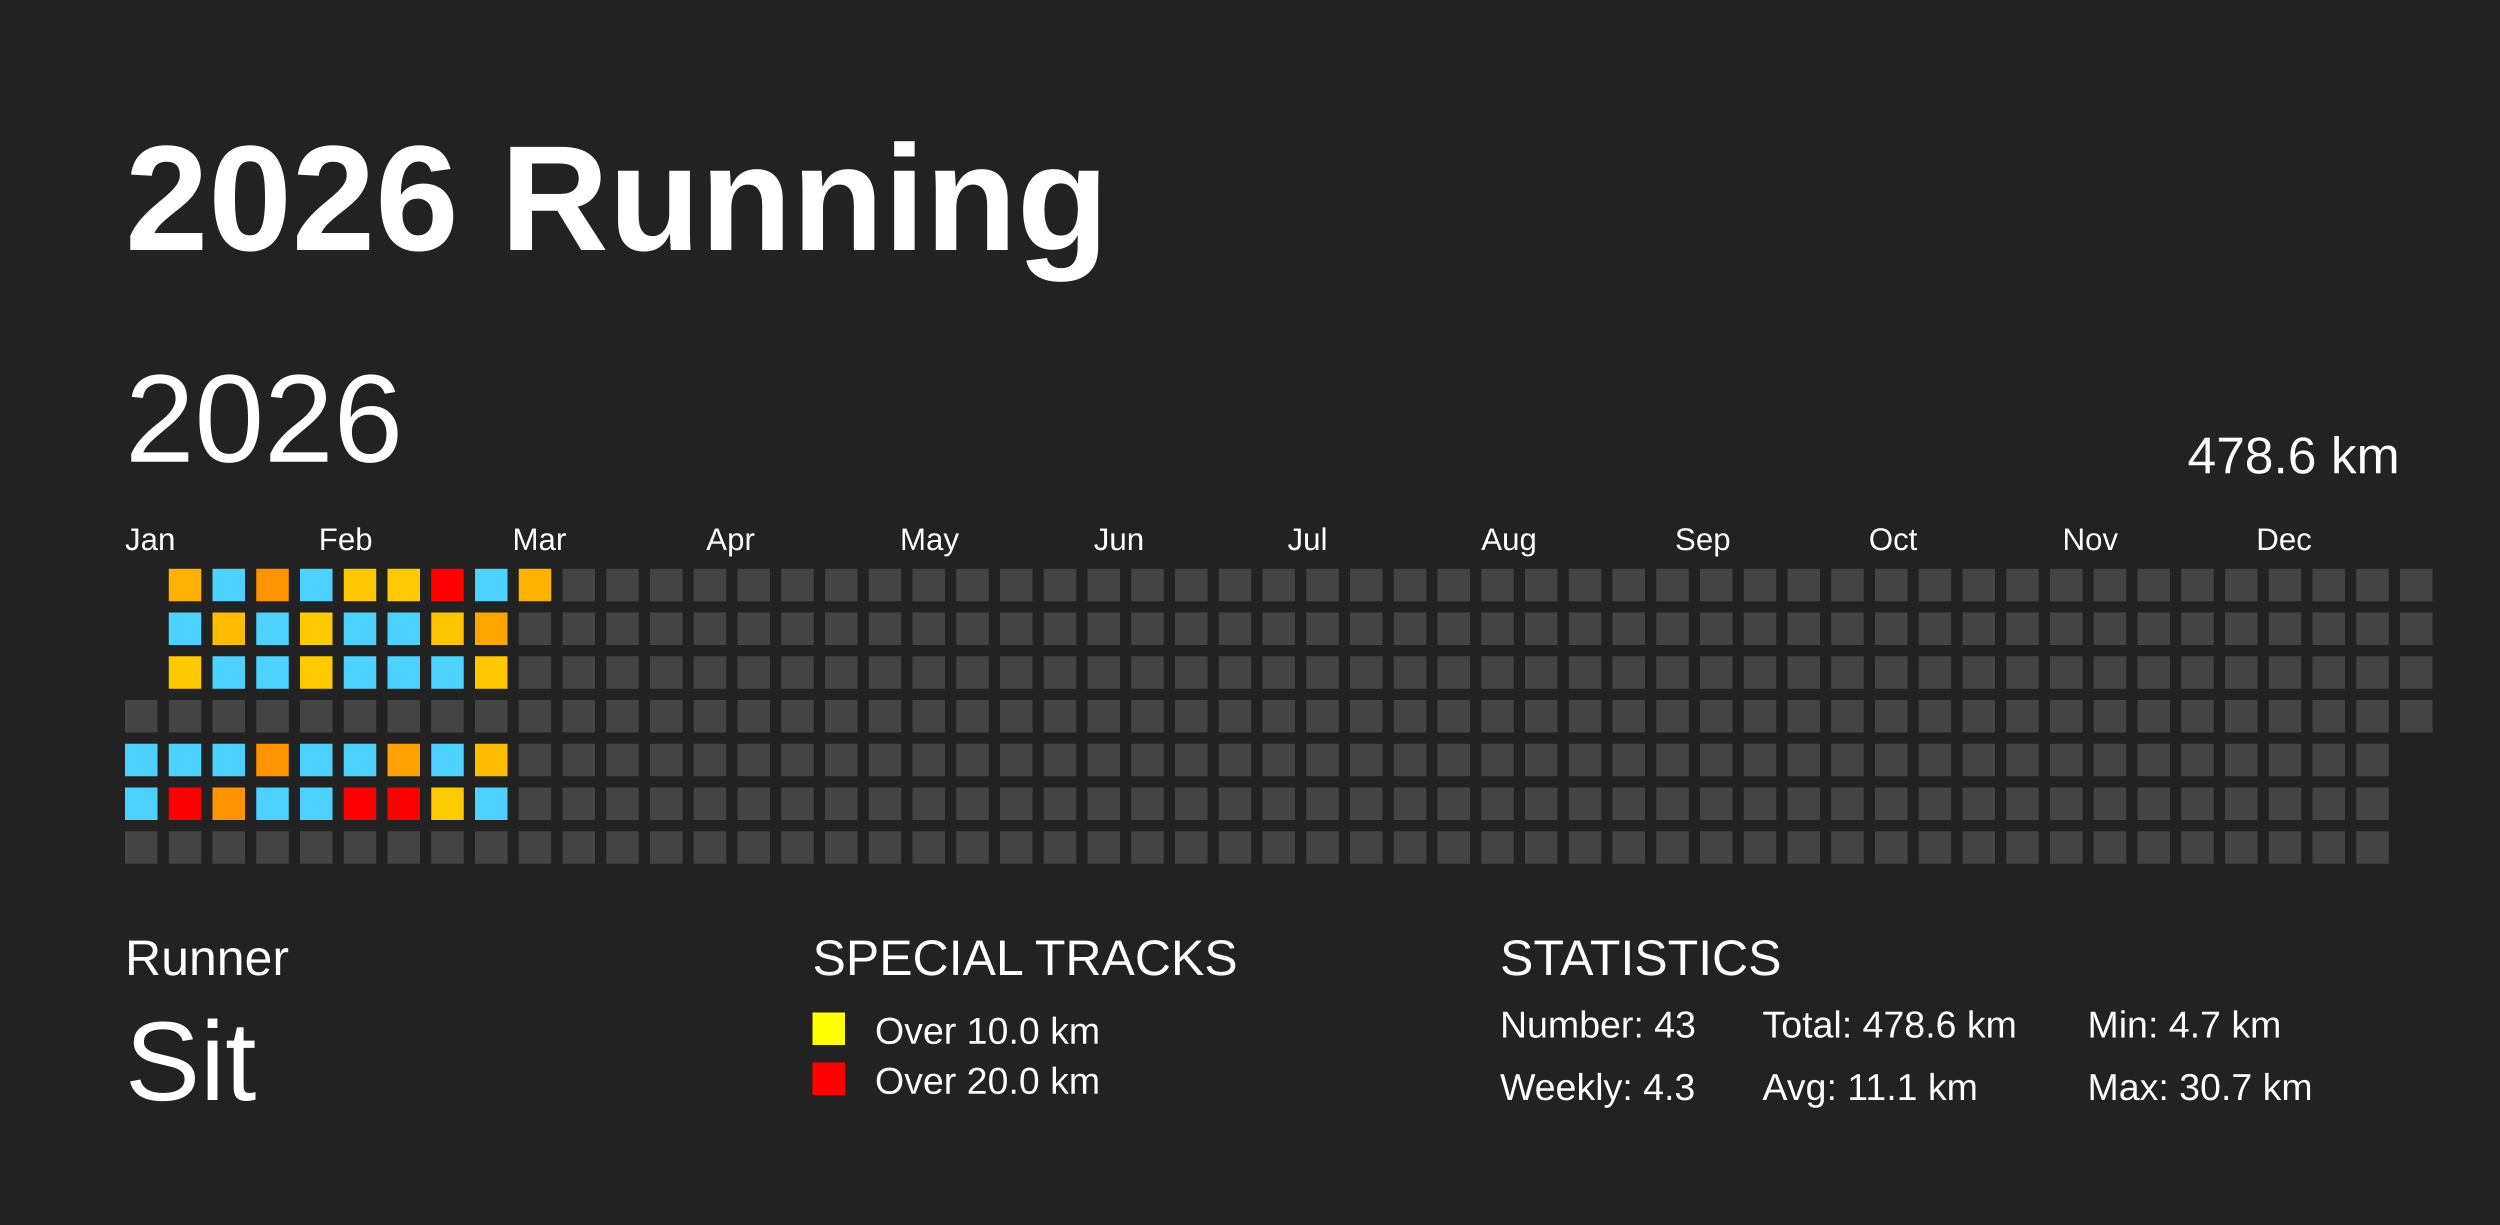
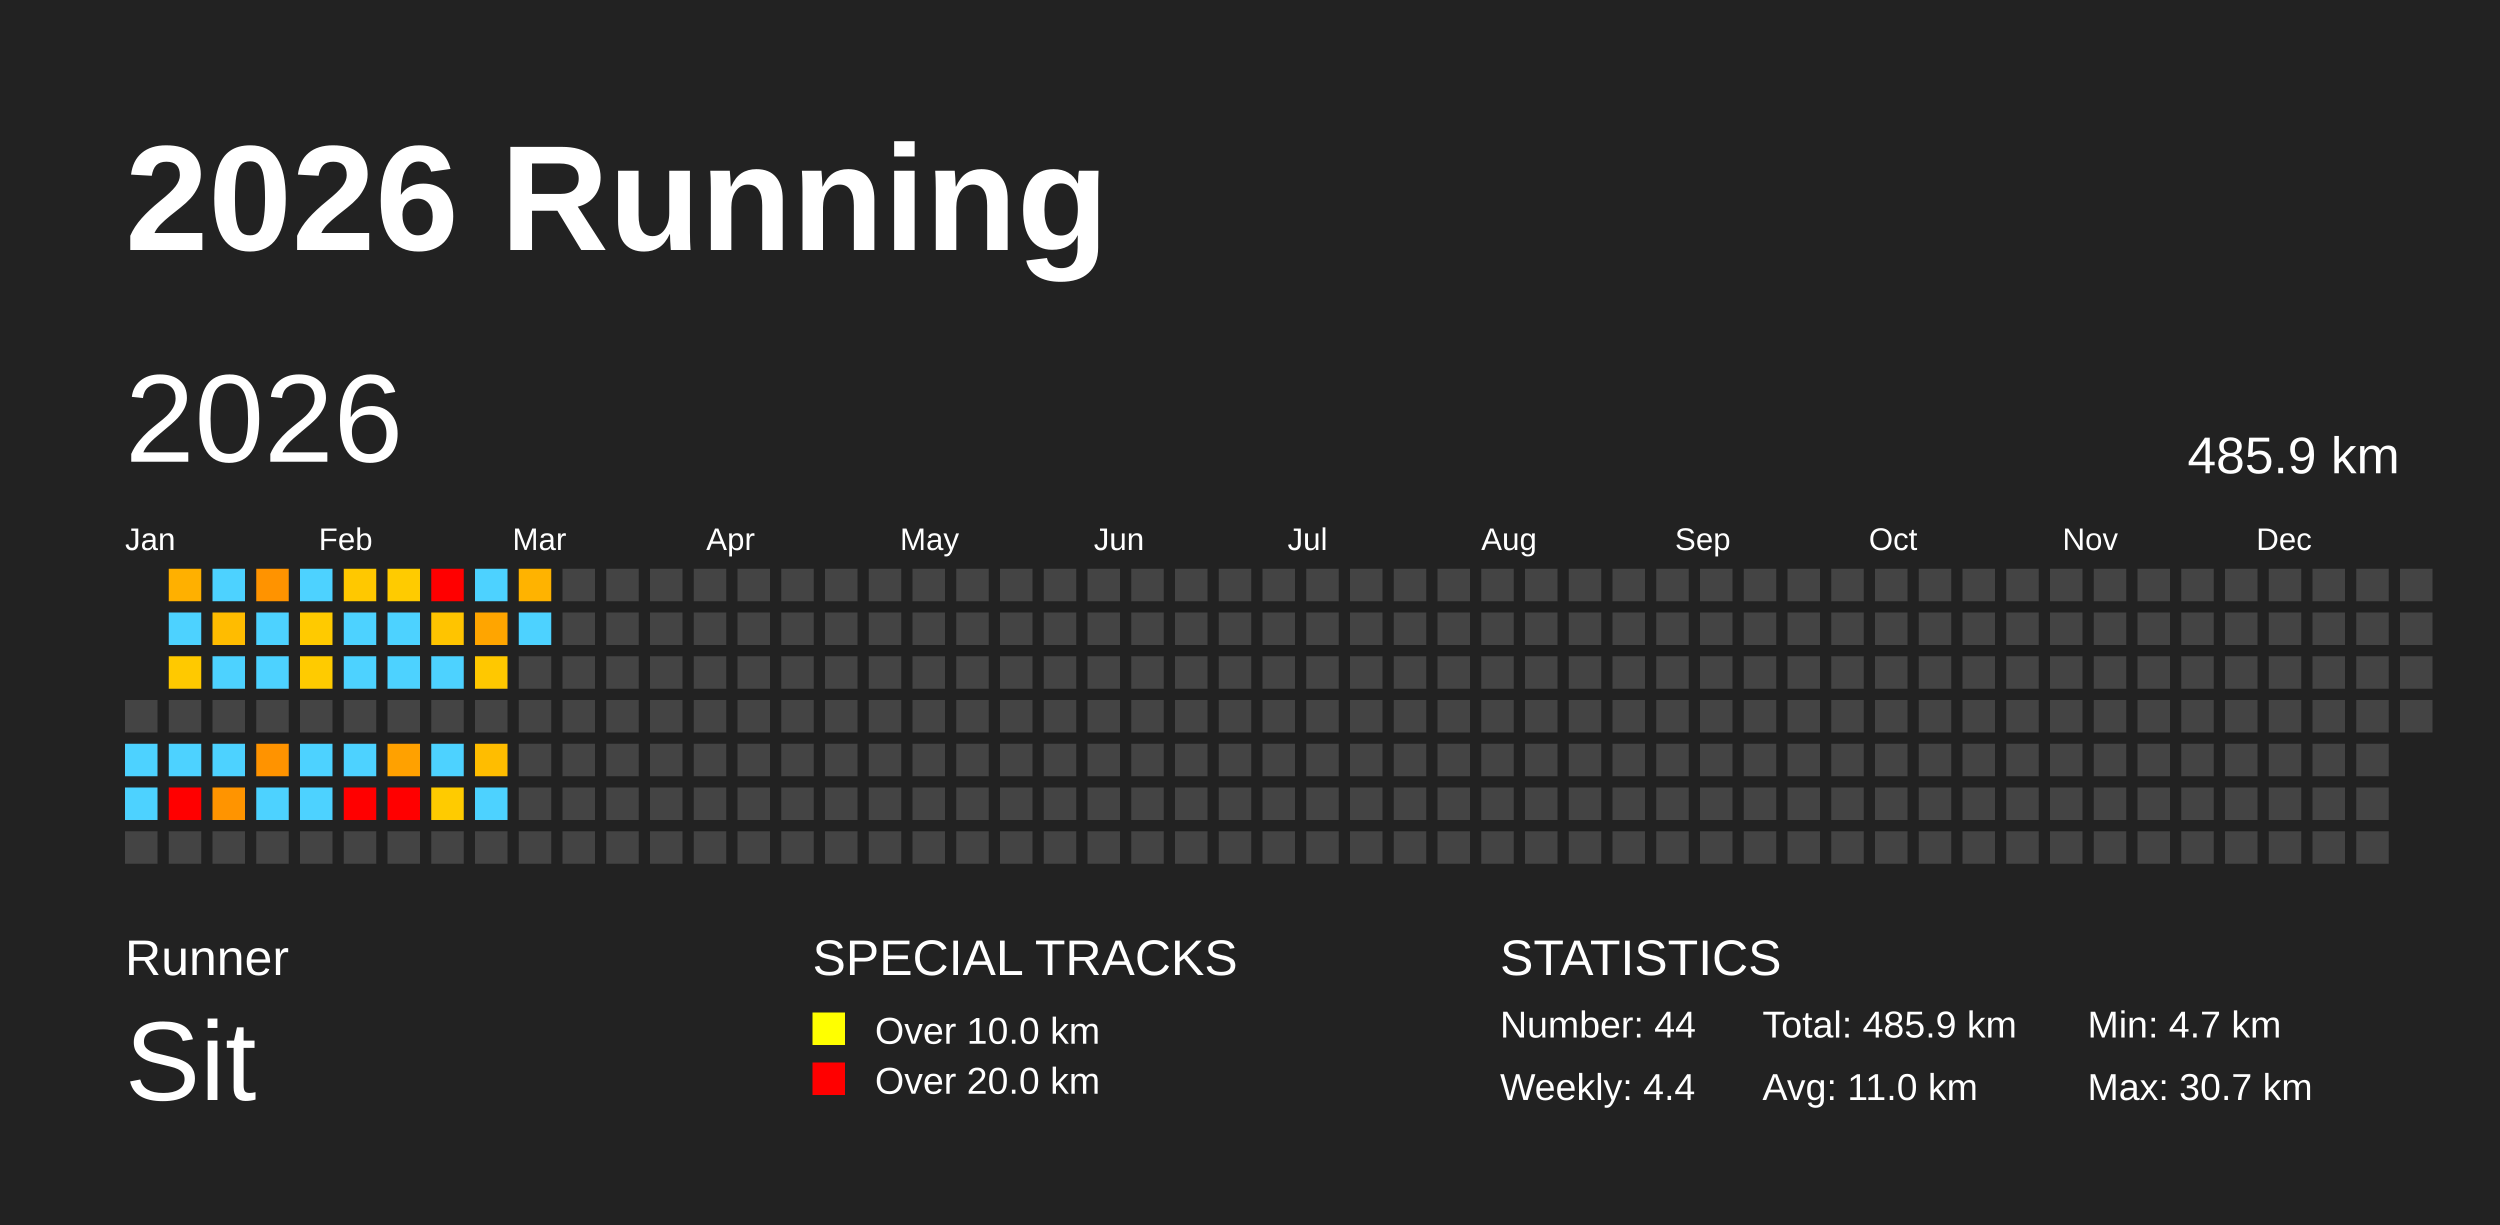
<svg xmlns="http://www.w3.org/2000/svg" baseProfile="full" height="98mm" version="1.1" viewBox="0,0,200,98" width="200mm">
  <defs />
  <rect fill="#222222" height="98" width="200" x="0" y="0" />
  <text fill="#FFFFFF" style="font-size:12px; font-family:Arial; font-weight:bold;" x="10" y="20">2026 Running</text>
  <text fill="#FFFFFF" style="font-size:4px; font-family:Arial" x="10" y="78">Runner</text>
  <text fill="#FFFFFF" style="font-size:9px; font-family:Arial" x="10" y="88">Sit</text>
  <text fill="#FFFFFF" style="font-size:4px; font-family:Arial" x="65" y="78">SPECIAL TRACKS</text>
  <rect fill="yellow" height="2.6" width="2.6" x="65" y="81" />
  <text fill="#FFFFFF" style="font-size:3px; font-family:Arial" x="70" y="83.5">Over 10.0 km</text>
  <rect fill="red" height="2.6" width="2.6" x="65" y="85" />
  <text fill="#FFFFFF" style="font-size:3px; font-family:Arial" x="70" y="87.5">Over 20.0 km</text>
  <text fill="#FFFFFF" style="font-size:4px; font-family:Arial" x="120" y="78">STATISTICS</text>
-   <text fill="#FFFFFF" style="font-size:3px; font-family:Arial" x="120" y="83">Number: 43</text>
-   <text fill="#FFFFFF" style="font-size:3px; font-family:Arial" x="120" y="88">Weekly: 4.3</text>
-   <text fill="#FFFFFF" style="font-size:3px; font-family:Arial" x="141" y="83">Total: 478.6 km</text>
-   <text fill="#FFFFFF" style="font-size:3px; font-family:Arial" x="141" y="88">Avg: 11.1 km</text>
+   <text fill="#FFFFFF" style="font-size:3px; font-family:Arial" x="120" y="83">Number: 44</text>
+   <text fill="#FFFFFF" style="font-size:3px; font-family:Arial" x="120" y="88">Weekly: 4.4</text>
+   <text fill="#FFFFFF" style="font-size:3px; font-family:Arial" x="141" y="83">Total: 485.9 km</text>
+   <text fill="#FFFFFF" style="font-size:3px; font-family:Arial" x="141" y="88">Avg: 11.0 km</text>
  <text fill="#FFFFFF" style="font-size:3px; font-family:Arial" x="167" y="83">Min: 4.7 km</text>
  <text fill="#FFFFFF" style="font-size:3px; font-family:Arial" x="167" y="88">Max: 30.7 km</text>
  <text dominant-baseline="hanging" fill="#FFFFFF" style="font-size:10.0px; font-family:Arial;" x="10" y="30">2026</text>
-   <text dominant-baseline="hanging" fill="#FFFFFF" style="font-size:4.125px; font-family:Arial;" x="175" y="35">478.6 km</text>
+   <text dominant-baseline="hanging" fill="#FFFFFF" style="font-size:4.125px; font-family:Arial;" x="175" y="35">485.9 km</text>
  <text fill="#FFFFFF" style="font-size:2.5px; font-family:Arial" x="10.0" y="44">Jan</text>
  <text fill="#FFFFFF" style="font-size:2.5px; font-family:Arial" x="25.5" y="44">Feb</text>
  <text fill="#FFFFFF" style="font-size:2.5px; font-family:Arial" x="41.0" y="44">Mar</text>
  <text fill="#FFFFFF" style="font-size:2.5px; font-family:Arial" x="56.5" y="44">Apr</text>
  <text fill="#FFFFFF" style="font-size:2.5px; font-family:Arial" x="72.0" y="44">May</text>
  <text fill="#FFFFFF" style="font-size:2.5px; font-family:Arial" x="87.5" y="44">Jun</text>
  <text fill="#FFFFFF" style="font-size:2.5px; font-family:Arial" x="103.0" y="44">Jul</text>
  <text fill="#FFFFFF" style="font-size:2.5px; font-family:Arial" x="118.5" y="44">Aug</text>
  <text fill="#FFFFFF" style="font-size:2.5px; font-family:Arial" x="134.0" y="44">Sep</text>
  <text fill="#FFFFFF" style="font-size:2.5px; font-family:Arial" x="149.5" y="44">Oct</text>
  <text fill="#FFFFFF" style="font-size:2.5px; font-family:Arial" x="165.0" y="44">Nov</text>
  <text fill="#FFFFFF" style="font-size:2.5px; font-family:Arial" x="180.5" y="44">Dec</text>
  <rect fill="#444444" height="2.6" width="2.6" x="10.0" y="56.0" />
  <rect fill="#4dd2ff" height="2.6" width="2.6" x="10.0" y="59.5" />
  <rect fill="#4dd2ff" height="2.6" width="2.6" x="10.0" y="63.0" />
  <rect fill="#444444" height="2.6" width="2.6" x="10.0" y="66.5" />
  <rect fill="#ffb000" height="2.6" width="2.6" x="13.5" y="45.5" />
  <rect fill="#4dd2ff" height="2.6" width="2.6" x="13.5" y="49.0" />
  <rect fill="#ffc900" height="2.6" width="2.6" x="13.5" y="52.5" />
  <rect fill="#444444" height="2.6" width="2.6" x="13.5" y="56.0" />
  <rect fill="#4dd2ff" height="2.6" width="2.6" x="13.5" y="59.5" />
  <rect fill="red" height="2.6" width="2.6" x="13.5" y="63.0" />
  <rect fill="#444444" height="2.6" width="2.6" x="13.5" y="66.5" />
  <rect fill="#4dd2ff" height="2.6" width="2.6" x="17.0" y="45.5" />
  <rect fill="#ffbc00" height="2.6" width="2.6" x="17.0" y="49.0" />
  <rect fill="#4dd2ff" height="2.6" width="2.6" x="17.0" y="52.5" />
  <rect fill="#444444" height="2.6" width="2.6" x="17.0" y="56.0" />
  <rect fill="#4dd2ff" height="2.6" width="2.6" x="17.0" y="59.5" />
  <rect fill="#ff9400" height="2.6" width="2.6" x="17.0" y="63.0" />
  <rect fill="#444444" height="2.6" width="2.6" x="17.0" y="66.5" />
  <rect fill="#ff9300" height="2.6" width="2.6" x="20.5" y="45.5" />
  <rect fill="#4dd2ff" height="2.6" width="2.6" x="20.5" y="49.0" />
  <rect fill="#4dd2ff" height="2.6" width="2.6" x="20.5" y="52.5" />
  <rect fill="#444444" height="2.6" width="2.6" x="20.5" y="56.0" />
  <rect fill="#ff9300" height="2.6" width="2.6" x="20.5" y="59.5" />
  <rect fill="#4dd2ff" height="2.6" width="2.6" x="20.5" y="63.0" />
  <rect fill="#444444" height="2.6" width="2.6" x="20.5" y="66.5" />
  <rect fill="#4dd2ff" height="2.6" width="2.6" x="24.0" y="45.5" />
  <rect fill="#ffca00" height="2.6" width="2.6" x="24.0" y="49.0" />
  <rect fill="#ffcb00" height="2.6" width="2.6" x="24.0" y="52.5" />
  <rect fill="#444444" height="2.6" width="2.6" x="24.0" y="56.0" />
  <rect fill="#4dd2ff" height="2.6" width="2.6" x="24.0" y="59.5" />
  <rect fill="#4dd2ff" height="2.6" width="2.6" x="24.0" y="63.0" />
  <rect fill="#444444" height="2.6" width="2.6" x="24.0" y="66.5" />
  <rect fill="#ffc800" height="2.6" width="2.6" x="27.5" y="45.5" />
  <rect fill="#4dd2ff" height="2.6" width="2.6" x="27.5" y="49.0" />
  <rect fill="#4dd2ff" height="2.6" width="2.6" x="27.5" y="52.5" />
  <rect fill="#444444" height="2.6" width="2.6" x="27.5" y="56.0" />
  <rect fill="#4dd2ff" height="2.6" width="2.6" x="27.5" y="59.5" />
  <rect fill="red" height="2.6" width="2.6" x="27.5" y="63.0" />
  <rect fill="#444444" height="2.6" width="2.6" x="27.5" y="66.5" />
  <rect fill="#ffcb00" height="2.6" width="2.6" x="31.0" y="45.5" />
  <rect fill="#4dd2ff" height="2.6" width="2.6" x="31.0" y="49.0" />
  <rect fill="#4dd2ff" height="2.6" width="2.6" x="31.0" y="52.5" />
  <rect fill="#444444" height="2.6" width="2.6" x="31.0" y="56.0" />
  <rect fill="#ffa100" height="2.6" width="2.6" x="31.0" y="59.5" />
  <rect fill="red" height="2.6" width="2.6" x="31.0" y="63.0" />
  <rect fill="#444444" height="2.6" width="2.6" x="31.0" y="66.5" />
  <rect fill="red" height="2.6" width="2.6" x="34.5" y="45.5" />
  <rect fill="#ffc400" height="2.6" width="2.6" x="34.5" y="49.0" />
  <rect fill="#4dd2ff" height="2.6" width="2.6" x="34.5" y="52.5" />
  <rect fill="#444444" height="2.6" width="2.6" x="34.5" y="56.0" />
  <rect fill="#4dd2ff" height="2.6" width="2.6" x="34.5" y="59.5" />
  <rect fill="#ffcb00" height="2.6" width="2.6" x="34.5" y="63.0" />
  <rect fill="#444444" height="2.6" width="2.6" x="34.5" y="66.5" />
  <rect fill="#4dd2ff" height="2.6" width="2.6" x="38.0" y="45.5" />
  <rect fill="#ffa500" height="2.6" width="2.6" x="38.0" y="49.0" />
  <rect fill="#ffc800" height="2.6" width="2.6" x="38.0" y="52.5" />
  <rect fill="#444444" height="2.6" width="2.6" x="38.0" y="56.0" />
  <rect fill="#ffbd00" height="2.6" width="2.6" x="38.0" y="59.5" />
  <rect fill="#4dd2ff" height="2.6" width="2.6" x="38.0" y="63.0" />
  <rect fill="#444444" height="2.6" width="2.6" x="38.0" y="66.5" />
  <rect fill="#ffb300" height="2.6" width="2.6" x="41.5" y="45.5" />
-   <rect fill="#444444" height="2.6" width="2.6" x="41.5" y="49.0" />
+   <rect fill="#4dd2ff" height="2.6" width="2.6" x="41.5" y="49.0" />
  <rect fill="#444444" height="2.6" width="2.6" x="41.5" y="52.5" />
  <rect fill="#444444" height="2.6" width="2.6" x="41.5" y="56.0" />
  <rect fill="#444444" height="2.6" width="2.6" x="41.5" y="59.5" />
  <rect fill="#444444" height="2.6" width="2.6" x="41.5" y="63.0" />
  <rect fill="#444444" height="2.6" width="2.6" x="41.5" y="66.5" />
  <rect fill="#444444" height="2.6" width="2.6" x="45.0" y="45.5" />
  <rect fill="#444444" height="2.6" width="2.6" x="45.0" y="49.0" />
  <rect fill="#444444" height="2.6" width="2.6" x="45.0" y="52.5" />
  <rect fill="#444444" height="2.6" width="2.6" x="45.0" y="56.0" />
  <rect fill="#444444" height="2.6" width="2.6" x="45.0" y="59.5" />
  <rect fill="#444444" height="2.6" width="2.6" x="45.0" y="63.0" />
  <rect fill="#444444" height="2.6" width="2.6" x="45.0" y="66.5" />
  <rect fill="#444444" height="2.6" width="2.6" x="48.5" y="45.5" />
  <rect fill="#444444" height="2.6" width="2.6" x="48.5" y="49.0" />
  <rect fill="#444444" height="2.6" width="2.6" x="48.5" y="52.5" />
  <rect fill="#444444" height="2.6" width="2.6" x="48.5" y="56.0" />
  <rect fill="#444444" height="2.6" width="2.6" x="48.5" y="59.5" />
  <rect fill="#444444" height="2.6" width="2.6" x="48.5" y="63.0" />
  <rect fill="#444444" height="2.6" width="2.6" x="48.5" y="66.5" />
  <rect fill="#444444" height="2.6" width="2.6" x="52.0" y="45.5" />
  <rect fill="#444444" height="2.6" width="2.6" x="52.0" y="49.0" />
  <rect fill="#444444" height="2.6" width="2.6" x="52.0" y="52.5" />
  <rect fill="#444444" height="2.6" width="2.6" x="52.0" y="56.0" />
  <rect fill="#444444" height="2.6" width="2.6" x="52.0" y="59.5" />
  <rect fill="#444444" height="2.6" width="2.6" x="52.0" y="63.0" />
  <rect fill="#444444" height="2.6" width="2.6" x="52.0" y="66.5" />
  <rect fill="#444444" height="2.6" width="2.6" x="55.5" y="45.5" />
  <rect fill="#444444" height="2.6" width="2.6" x="55.5" y="49.0" />
  <rect fill="#444444" height="2.6" width="2.6" x="55.5" y="52.5" />
  <rect fill="#444444" height="2.6" width="2.6" x="55.5" y="56.0" />
  <rect fill="#444444" height="2.6" width="2.6" x="55.5" y="59.5" />
  <rect fill="#444444" height="2.6" width="2.6" x="55.5" y="63.0" />
  <rect fill="#444444" height="2.6" width="2.6" x="55.5" y="66.5" />
  <rect fill="#444444" height="2.6" width="2.6" x="59.0" y="45.5" />
  <rect fill="#444444" height="2.6" width="2.6" x="59.0" y="49.0" />
  <rect fill="#444444" height="2.6" width="2.6" x="59.0" y="52.5" />
  <rect fill="#444444" height="2.6" width="2.6" x="59.0" y="56.0" />
  <rect fill="#444444" height="2.6" width="2.6" x="59.0" y="59.5" />
  <rect fill="#444444" height="2.6" width="2.6" x="59.0" y="63.0" />
  <rect fill="#444444" height="2.6" width="2.6" x="59.0" y="66.5" />
  <rect fill="#444444" height="2.6" width="2.6" x="62.5" y="45.5" />
  <rect fill="#444444" height="2.6" width="2.6" x="62.5" y="49.0" />
  <rect fill="#444444" height="2.6" width="2.6" x="62.5" y="52.5" />
  <rect fill="#444444" height="2.6" width="2.6" x="62.5" y="56.0" />
  <rect fill="#444444" height="2.6" width="2.6" x="62.5" y="59.5" />
  <rect fill="#444444" height="2.6" width="2.6" x="62.5" y="63.0" />
  <rect fill="#444444" height="2.6" width="2.6" x="62.5" y="66.5" />
  <rect fill="#444444" height="2.6" width="2.6" x="66.0" y="45.5" />
  <rect fill="#444444" height="2.6" width="2.6" x="66.0" y="49.0" />
  <rect fill="#444444" height="2.6" width="2.6" x="66.0" y="52.5" />
  <rect fill="#444444" height="2.6" width="2.6" x="66.0" y="56.0" />
  <rect fill="#444444" height="2.6" width="2.6" x="66.0" y="59.5" />
  <rect fill="#444444" height="2.6" width="2.6" x="66.0" y="63.0" />
  <rect fill="#444444" height="2.6" width="2.6" x="66.0" y="66.5" />
  <rect fill="#444444" height="2.6" width="2.6" x="69.5" y="45.5" />
  <rect fill="#444444" height="2.6" width="2.6" x="69.5" y="49.0" />
  <rect fill="#444444" height="2.6" width="2.6" x="69.5" y="52.5" />
  <rect fill="#444444" height="2.6" width="2.6" x="69.5" y="56.0" />
  <rect fill="#444444" height="2.6" width="2.6" x="69.5" y="59.5" />
  <rect fill="#444444" height="2.6" width="2.6" x="69.5" y="63.0" />
  <rect fill="#444444" height="2.6" width="2.6" x="69.5" y="66.5" />
  <rect fill="#444444" height="2.6" width="2.6" x="73.0" y="45.5" />
  <rect fill="#444444" height="2.6" width="2.6" x="73.0" y="49.0" />
  <rect fill="#444444" height="2.6" width="2.6" x="73.0" y="52.5" />
  <rect fill="#444444" height="2.6" width="2.6" x="73.0" y="56.0" />
  <rect fill="#444444" height="2.6" width="2.6" x="73.0" y="59.5" />
  <rect fill="#444444" height="2.6" width="2.6" x="73.0" y="63.0" />
  <rect fill="#444444" height="2.6" width="2.6" x="73.0" y="66.5" />
  <rect fill="#444444" height="2.6" width="2.6" x="76.5" y="45.5" />
  <rect fill="#444444" height="2.6" width="2.6" x="76.5" y="49.0" />
  <rect fill="#444444" height="2.6" width="2.6" x="76.5" y="52.5" />
  <rect fill="#444444" height="2.6" width="2.6" x="76.5" y="56.0" />
  <rect fill="#444444" height="2.6" width="2.6" x="76.5" y="59.5" />
  <rect fill="#444444" height="2.6" width="2.6" x="76.5" y="63.0" />
  <rect fill="#444444" height="2.6" width="2.6" x="76.5" y="66.5" />
  <rect fill="#444444" height="2.6" width="2.6" x="80.0" y="45.5" />
  <rect fill="#444444" height="2.6" width="2.6" x="80.0" y="49.0" />
  <rect fill="#444444" height="2.6" width="2.6" x="80.0" y="52.5" />
  <rect fill="#444444" height="2.6" width="2.6" x="80.0" y="56.0" />
  <rect fill="#444444" height="2.6" width="2.6" x="80.0" y="59.5" />
  <rect fill="#444444" height="2.6" width="2.6" x="80.0" y="63.0" />
  <rect fill="#444444" height="2.6" width="2.6" x="80.0" y="66.5" />
  <rect fill="#444444" height="2.6" width="2.6" x="83.5" y="45.5" />
  <rect fill="#444444" height="2.6" width="2.6" x="83.5" y="49.0" />
  <rect fill="#444444" height="2.6" width="2.6" x="83.5" y="52.5" />
  <rect fill="#444444" height="2.6" width="2.6" x="83.5" y="56.0" />
  <rect fill="#444444" height="2.6" width="2.6" x="83.5" y="59.5" />
  <rect fill="#444444" height="2.6" width="2.6" x="83.5" y="63.0" />
  <rect fill="#444444" height="2.6" width="2.6" x="83.5" y="66.5" />
  <rect fill="#444444" height="2.6" width="2.6" x="87.0" y="45.5" />
  <rect fill="#444444" height="2.6" width="2.6" x="87.0" y="49.0" />
  <rect fill="#444444" height="2.6" width="2.6" x="87.0" y="52.5" />
  <rect fill="#444444" height="2.6" width="2.6" x="87.0" y="56.0" />
  <rect fill="#444444" height="2.6" width="2.6" x="87.0" y="59.5" />
  <rect fill="#444444" height="2.6" width="2.6" x="87.0" y="63.0" />
  <rect fill="#444444" height="2.6" width="2.6" x="87.0" y="66.5" />
  <rect fill="#444444" height="2.6" width="2.6" x="90.5" y="45.5" />
  <rect fill="#444444" height="2.6" width="2.6" x="90.5" y="49.0" />
  <rect fill="#444444" height="2.6" width="2.6" x="90.5" y="52.5" />
  <rect fill="#444444" height="2.6" width="2.6" x="90.5" y="56.0" />
  <rect fill="#444444" height="2.6" width="2.6" x="90.5" y="59.5" />
  <rect fill="#444444" height="2.6" width="2.6" x="90.5" y="63.0" />
  <rect fill="#444444" height="2.6" width="2.6" x="90.5" y="66.5" />
  <rect fill="#444444" height="2.6" width="2.6" x="94.0" y="45.5" />
  <rect fill="#444444" height="2.6" width="2.6" x="94.0" y="49.0" />
  <rect fill="#444444" height="2.6" width="2.6" x="94.0" y="52.5" />
  <rect fill="#444444" height="2.6" width="2.6" x="94.0" y="56.0" />
  <rect fill="#444444" height="2.6" width="2.6" x="94.0" y="59.5" />
  <rect fill="#444444" height="2.6" width="2.6" x="94.0" y="63.0" />
  <rect fill="#444444" height="2.6" width="2.6" x="94.0" y="66.5" />
  <rect fill="#444444" height="2.6" width="2.6" x="97.5" y="45.5" />
  <rect fill="#444444" height="2.6" width="2.6" x="97.5" y="49.0" />
  <rect fill="#444444" height="2.6" width="2.6" x="97.5" y="52.5" />
  <rect fill="#444444" height="2.6" width="2.6" x="97.5" y="56.0" />
  <rect fill="#444444" height="2.6" width="2.6" x="97.5" y="59.5" />
  <rect fill="#444444" height="2.6" width="2.6" x="97.5" y="63.0" />
  <rect fill="#444444" height="2.6" width="2.6" x="97.5" y="66.5" />
  <rect fill="#444444" height="2.6" width="2.6" x="101.0" y="45.5" />
  <rect fill="#444444" height="2.6" width="2.6" x="101.0" y="49.0" />
  <rect fill="#444444" height="2.6" width="2.6" x="101.0" y="52.5" />
  <rect fill="#444444" height="2.6" width="2.6" x="101.0" y="56.0" />
  <rect fill="#444444" height="2.6" width="2.6" x="101.0" y="59.5" />
  <rect fill="#444444" height="2.6" width="2.6" x="101.0" y="63.0" />
  <rect fill="#444444" height="2.6" width="2.6" x="101.0" y="66.5" />
  <rect fill="#444444" height="2.6" width="2.6" x="104.5" y="45.5" />
  <rect fill="#444444" height="2.6" width="2.6" x="104.5" y="49.0" />
  <rect fill="#444444" height="2.6" width="2.6" x="104.5" y="52.5" />
  <rect fill="#444444" height="2.6" width="2.6" x="104.5" y="56.0" />
  <rect fill="#444444" height="2.6" width="2.6" x="104.5" y="59.5" />
  <rect fill="#444444" height="2.6" width="2.6" x="104.5" y="63.0" />
  <rect fill="#444444" height="2.6" width="2.6" x="104.5" y="66.5" />
  <rect fill="#444444" height="2.6" width="2.6" x="108.0" y="45.5" />
  <rect fill="#444444" height="2.6" width="2.6" x="108.0" y="49.0" />
  <rect fill="#444444" height="2.6" width="2.6" x="108.0" y="52.5" />
  <rect fill="#444444" height="2.6" width="2.6" x="108.0" y="56.0" />
  <rect fill="#444444" height="2.6" width="2.6" x="108.0" y="59.5" />
  <rect fill="#444444" height="2.6" width="2.6" x="108.0" y="63.0" />
  <rect fill="#444444" height="2.6" width="2.6" x="108.0" y="66.5" />
  <rect fill="#444444" height="2.6" width="2.6" x="111.5" y="45.5" />
  <rect fill="#444444" height="2.6" width="2.6" x="111.5" y="49.0" />
  <rect fill="#444444" height="2.6" width="2.6" x="111.5" y="52.5" />
  <rect fill="#444444" height="2.6" width="2.6" x="111.5" y="56.0" />
  <rect fill="#444444" height="2.6" width="2.6" x="111.5" y="59.5" />
  <rect fill="#444444" height="2.6" width="2.6" x="111.5" y="63.0" />
  <rect fill="#444444" height="2.6" width="2.6" x="111.5" y="66.5" />
  <rect fill="#444444" height="2.6" width="2.6" x="115.0" y="45.5" />
  <rect fill="#444444" height="2.6" width="2.6" x="115.0" y="49.0" />
  <rect fill="#444444" height="2.6" width="2.6" x="115.0" y="52.5" />
  <rect fill="#444444" height="2.6" width="2.6" x="115.0" y="56.0" />
  <rect fill="#444444" height="2.6" width="2.6" x="115.0" y="59.5" />
  <rect fill="#444444" height="2.6" width="2.6" x="115.0" y="63.0" />
  <rect fill="#444444" height="2.6" width="2.6" x="115.0" y="66.5" />
  <rect fill="#444444" height="2.6" width="2.6" x="118.5" y="45.5" />
  <rect fill="#444444" height="2.6" width="2.6" x="118.5" y="49.0" />
  <rect fill="#444444" height="2.6" width="2.6" x="118.5" y="52.5" />
  <rect fill="#444444" height="2.6" width="2.6" x="118.5" y="56.0" />
  <rect fill="#444444" height="2.6" width="2.6" x="118.5" y="59.5" />
  <rect fill="#444444" height="2.6" width="2.6" x="118.5" y="63.0" />
  <rect fill="#444444" height="2.6" width="2.6" x="118.5" y="66.5" />
  <rect fill="#444444" height="2.6" width="2.6" x="122.0" y="45.5" />
  <rect fill="#444444" height="2.6" width="2.6" x="122.0" y="49.0" />
  <rect fill="#444444" height="2.6" width="2.6" x="122.0" y="52.5" />
  <rect fill="#444444" height="2.6" width="2.6" x="122.0" y="56.0" />
  <rect fill="#444444" height="2.6" width="2.6" x="122.0" y="59.5" />
  <rect fill="#444444" height="2.6" width="2.6" x="122.0" y="63.0" />
  <rect fill="#444444" height="2.6" width="2.6" x="122.0" y="66.5" />
  <rect fill="#444444" height="2.6" width="2.6" x="125.5" y="45.5" />
  <rect fill="#444444" height="2.6" width="2.6" x="125.5" y="49.0" />
  <rect fill="#444444" height="2.6" width="2.6" x="125.5" y="52.5" />
  <rect fill="#444444" height="2.6" width="2.6" x="125.5" y="56.0" />
  <rect fill="#444444" height="2.6" width="2.6" x="125.5" y="59.5" />
  <rect fill="#444444" height="2.6" width="2.6" x="125.5" y="63.0" />
  <rect fill="#444444" height="2.6" width="2.6" x="125.5" y="66.5" />
  <rect fill="#444444" height="2.6" width="2.6" x="129.0" y="45.5" />
  <rect fill="#444444" height="2.6" width="2.6" x="129.0" y="49.0" />
  <rect fill="#444444" height="2.6" width="2.6" x="129.0" y="52.5" />
  <rect fill="#444444" height="2.6" width="2.6" x="129.0" y="56.0" />
  <rect fill="#444444" height="2.6" width="2.6" x="129.0" y="59.5" />
  <rect fill="#444444" height="2.6" width="2.6" x="129.0" y="63.0" />
  <rect fill="#444444" height="2.6" width="2.6" x="129.0" y="66.5" />
  <rect fill="#444444" height="2.6" width="2.6" x="132.5" y="45.5" />
  <rect fill="#444444" height="2.6" width="2.6" x="132.5" y="49.0" />
  <rect fill="#444444" height="2.6" width="2.6" x="132.5" y="52.5" />
  <rect fill="#444444" height="2.6" width="2.6" x="132.5" y="56.0" />
  <rect fill="#444444" height="2.6" width="2.6" x="132.5" y="59.5" />
  <rect fill="#444444" height="2.6" width="2.6" x="132.5" y="63.0" />
  <rect fill="#444444" height="2.6" width="2.6" x="132.5" y="66.5" />
  <rect fill="#444444" height="2.6" width="2.6" x="136.0" y="45.5" />
  <rect fill="#444444" height="2.6" width="2.6" x="136.0" y="49.0" />
  <rect fill="#444444" height="2.6" width="2.6" x="136.0" y="52.5" />
  <rect fill="#444444" height="2.6" width="2.6" x="136.0" y="56.0" />
  <rect fill="#444444" height="2.6" width="2.6" x="136.0" y="59.5" />
  <rect fill="#444444" height="2.6" width="2.6" x="136.0" y="63.0" />
  <rect fill="#444444" height="2.6" width="2.6" x="136.0" y="66.5" />
  <rect fill="#444444" height="2.6" width="2.6" x="139.5" y="45.5" />
  <rect fill="#444444" height="2.6" width="2.6" x="139.5" y="49.0" />
  <rect fill="#444444" height="2.6" width="2.6" x="139.5" y="52.5" />
  <rect fill="#444444" height="2.6" width="2.6" x="139.5" y="56.0" />
  <rect fill="#444444" height="2.6" width="2.6" x="139.5" y="59.5" />
  <rect fill="#444444" height="2.6" width="2.6" x="139.5" y="63.0" />
  <rect fill="#444444" height="2.6" width="2.6" x="139.5" y="66.5" />
  <rect fill="#444444" height="2.6" width="2.6" x="143.0" y="45.5" />
  <rect fill="#444444" height="2.6" width="2.6" x="143.0" y="49.0" />
  <rect fill="#444444" height="2.6" width="2.6" x="143.0" y="52.5" />
  <rect fill="#444444" height="2.6" width="2.6" x="143.0" y="56.0" />
  <rect fill="#444444" height="2.6" width="2.6" x="143.0" y="59.5" />
  <rect fill="#444444" height="2.6" width="2.6" x="143.0" y="63.0" />
  <rect fill="#444444" height="2.6" width="2.6" x="143.0" y="66.5" />
  <rect fill="#444444" height="2.6" width="2.6" x="146.5" y="45.5" />
  <rect fill="#444444" height="2.6" width="2.6" x="146.5" y="49.0" />
  <rect fill="#444444" height="2.6" width="2.6" x="146.5" y="52.5" />
  <rect fill="#444444" height="2.6" width="2.6" x="146.5" y="56.0" />
  <rect fill="#444444" height="2.6" width="2.6" x="146.5" y="59.5" />
  <rect fill="#444444" height="2.6" width="2.6" x="146.5" y="63.0" />
  <rect fill="#444444" height="2.6" width="2.6" x="146.5" y="66.5" />
  <rect fill="#444444" height="2.6" width="2.6" x="150.0" y="45.5" />
  <rect fill="#444444" height="2.6" width="2.6" x="150.0" y="49.0" />
  <rect fill="#444444" height="2.6" width="2.6" x="150.0" y="52.5" />
  <rect fill="#444444" height="2.6" width="2.6" x="150.0" y="56.0" />
  <rect fill="#444444" height="2.6" width="2.6" x="150.0" y="59.5" />
  <rect fill="#444444" height="2.6" width="2.6" x="150.0" y="63.0" />
  <rect fill="#444444" height="2.6" width="2.6" x="150.0" y="66.5" />
  <rect fill="#444444" height="2.6" width="2.6" x="153.5" y="45.5" />
  <rect fill="#444444" height="2.6" width="2.6" x="153.5" y="49.0" />
  <rect fill="#444444" height="2.6" width="2.6" x="153.5" y="52.5" />
  <rect fill="#444444" height="2.6" width="2.6" x="153.5" y="56.0" />
  <rect fill="#444444" height="2.6" width="2.6" x="153.5" y="59.5" />
  <rect fill="#444444" height="2.6" width="2.6" x="153.5" y="63.0" />
  <rect fill="#444444" height="2.6" width="2.6" x="153.5" y="66.5" />
  <rect fill="#444444" height="2.6" width="2.6" x="157.0" y="45.5" />
  <rect fill="#444444" height="2.6" width="2.6" x="157.0" y="49.0" />
  <rect fill="#444444" height="2.6" width="2.6" x="157.0" y="52.5" />
  <rect fill="#444444" height="2.6" width="2.6" x="157.0" y="56.0" />
  <rect fill="#444444" height="2.6" width="2.6" x="157.0" y="59.5" />
  <rect fill="#444444" height="2.6" width="2.6" x="157.0" y="63.0" />
  <rect fill="#444444" height="2.6" width="2.6" x="157.0" y="66.5" />
  <rect fill="#444444" height="2.6" width="2.6" x="160.5" y="45.5" />
  <rect fill="#444444" height="2.6" width="2.6" x="160.5" y="49.0" />
  <rect fill="#444444" height="2.6" width="2.6" x="160.5" y="52.5" />
  <rect fill="#444444" height="2.6" width="2.6" x="160.5" y="56.0" />
  <rect fill="#444444" height="2.6" width="2.6" x="160.5" y="59.5" />
  <rect fill="#444444" height="2.6" width="2.6" x="160.5" y="63.0" />
  <rect fill="#444444" height="2.6" width="2.6" x="160.5" y="66.5" />
  <rect fill="#444444" height="2.6" width="2.6" x="164.0" y="45.5" />
  <rect fill="#444444" height="2.6" width="2.6" x="164.0" y="49.0" />
  <rect fill="#444444" height="2.6" width="2.6" x="164.0" y="52.5" />
  <rect fill="#444444" height="2.6" width="2.6" x="164.0" y="56.0" />
  <rect fill="#444444" height="2.6" width="2.6" x="164.0" y="59.5" />
  <rect fill="#444444" height="2.6" width="2.6" x="164.0" y="63.0" />
  <rect fill="#444444" height="2.6" width="2.6" x="164.0" y="66.5" />
  <rect fill="#444444" height="2.6" width="2.6" x="167.5" y="45.5" />
  <rect fill="#444444" height="2.6" width="2.6" x="167.5" y="49.0" />
  <rect fill="#444444" height="2.6" width="2.6" x="167.5" y="52.5" />
  <rect fill="#444444" height="2.6" width="2.6" x="167.5" y="56.0" />
  <rect fill="#444444" height="2.6" width="2.6" x="167.5" y="59.5" />
  <rect fill="#444444" height="2.6" width="2.6" x="167.5" y="63.0" />
  <rect fill="#444444" height="2.6" width="2.6" x="167.5" y="66.5" />
  <rect fill="#444444" height="2.6" width="2.6" x="171.0" y="45.5" />
  <rect fill="#444444" height="2.6" width="2.6" x="171.0" y="49.0" />
  <rect fill="#444444" height="2.6" width="2.6" x="171.0" y="52.5" />
  <rect fill="#444444" height="2.6" width="2.6" x="171.0" y="56.0" />
  <rect fill="#444444" height="2.6" width="2.6" x="171.0" y="59.5" />
  <rect fill="#444444" height="2.6" width="2.6" x="171.0" y="63.0" />
  <rect fill="#444444" height="2.6" width="2.6" x="171.0" y="66.5" />
  <rect fill="#444444" height="2.6" width="2.6" x="174.5" y="45.5" />
  <rect fill="#444444" height="2.6" width="2.6" x="174.5" y="49.0" />
  <rect fill="#444444" height="2.6" width="2.6" x="174.5" y="52.5" />
  <rect fill="#444444" height="2.6" width="2.6" x="174.5" y="56.0" />
  <rect fill="#444444" height="2.6" width="2.6" x="174.5" y="59.5" />
  <rect fill="#444444" height="2.6" width="2.6" x="174.5" y="63.0" />
  <rect fill="#444444" height="2.6" width="2.6" x="174.5" y="66.5" />
  <rect fill="#444444" height="2.6" width="2.6" x="178.0" y="45.5" />
  <rect fill="#444444" height="2.6" width="2.6" x="178.0" y="49.0" />
  <rect fill="#444444" height="2.6" width="2.6" x="178.0" y="52.5" />
  <rect fill="#444444" height="2.6" width="2.6" x="178.0" y="56.0" />
  <rect fill="#444444" height="2.6" width="2.6" x="178.0" y="59.5" />
  <rect fill="#444444" height="2.6" width="2.6" x="178.0" y="63.0" />
  <rect fill="#444444" height="2.6" width="2.6" x="178.0" y="66.5" />
  <rect fill="#444444" height="2.6" width="2.6" x="181.5" y="45.5" />
  <rect fill="#444444" height="2.6" width="2.6" x="181.5" y="49.0" />
  <rect fill="#444444" height="2.6" width="2.6" x="181.5" y="52.5" />
  <rect fill="#444444" height="2.6" width="2.6" x="181.5" y="56.0" />
  <rect fill="#444444" height="2.6" width="2.6" x="181.5" y="59.5" />
  <rect fill="#444444" height="2.6" width="2.6" x="181.5" y="63.0" />
  <rect fill="#444444" height="2.6" width="2.6" x="181.5" y="66.5" />
  <rect fill="#444444" height="2.6" width="2.6" x="185.0" y="45.5" />
  <rect fill="#444444" height="2.6" width="2.6" x="185.0" y="49.0" />
  <rect fill="#444444" height="2.6" width="2.6" x="185.0" y="52.5" />
  <rect fill="#444444" height="2.6" width="2.6" x="185.0" y="56.0" />
  <rect fill="#444444" height="2.6" width="2.6" x="185.0" y="59.5" />
  <rect fill="#444444" height="2.6" width="2.6" x="185.0" y="63.0" />
  <rect fill="#444444" height="2.6" width="2.6" x="185.0" y="66.5" />
  <rect fill="#444444" height="2.6" width="2.6" x="188.5" y="45.5" />
  <rect fill="#444444" height="2.6" width="2.6" x="188.5" y="49.0" />
  <rect fill="#444444" height="2.6" width="2.6" x="188.5" y="52.5" />
  <rect fill="#444444" height="2.6" width="2.6" x="188.5" y="56.0" />
  <rect fill="#444444" height="2.6" width="2.6" x="188.5" y="59.5" />
  <rect fill="#444444" height="2.6" width="2.6" x="188.5" y="63.0" />
  <rect fill="#444444" height="2.6" width="2.6" x="188.5" y="66.5" />
  <rect fill="#444444" height="2.6" width="2.6" x="192.0" y="45.5" />
  <rect fill="#444444" height="2.6" width="2.6" x="192.0" y="49.0" />
  <rect fill="#444444" height="2.6" width="2.6" x="192.0" y="52.5" />
  <rect fill="#444444" height="2.6" width="2.6" x="192.0" y="56.0" />
</svg>
